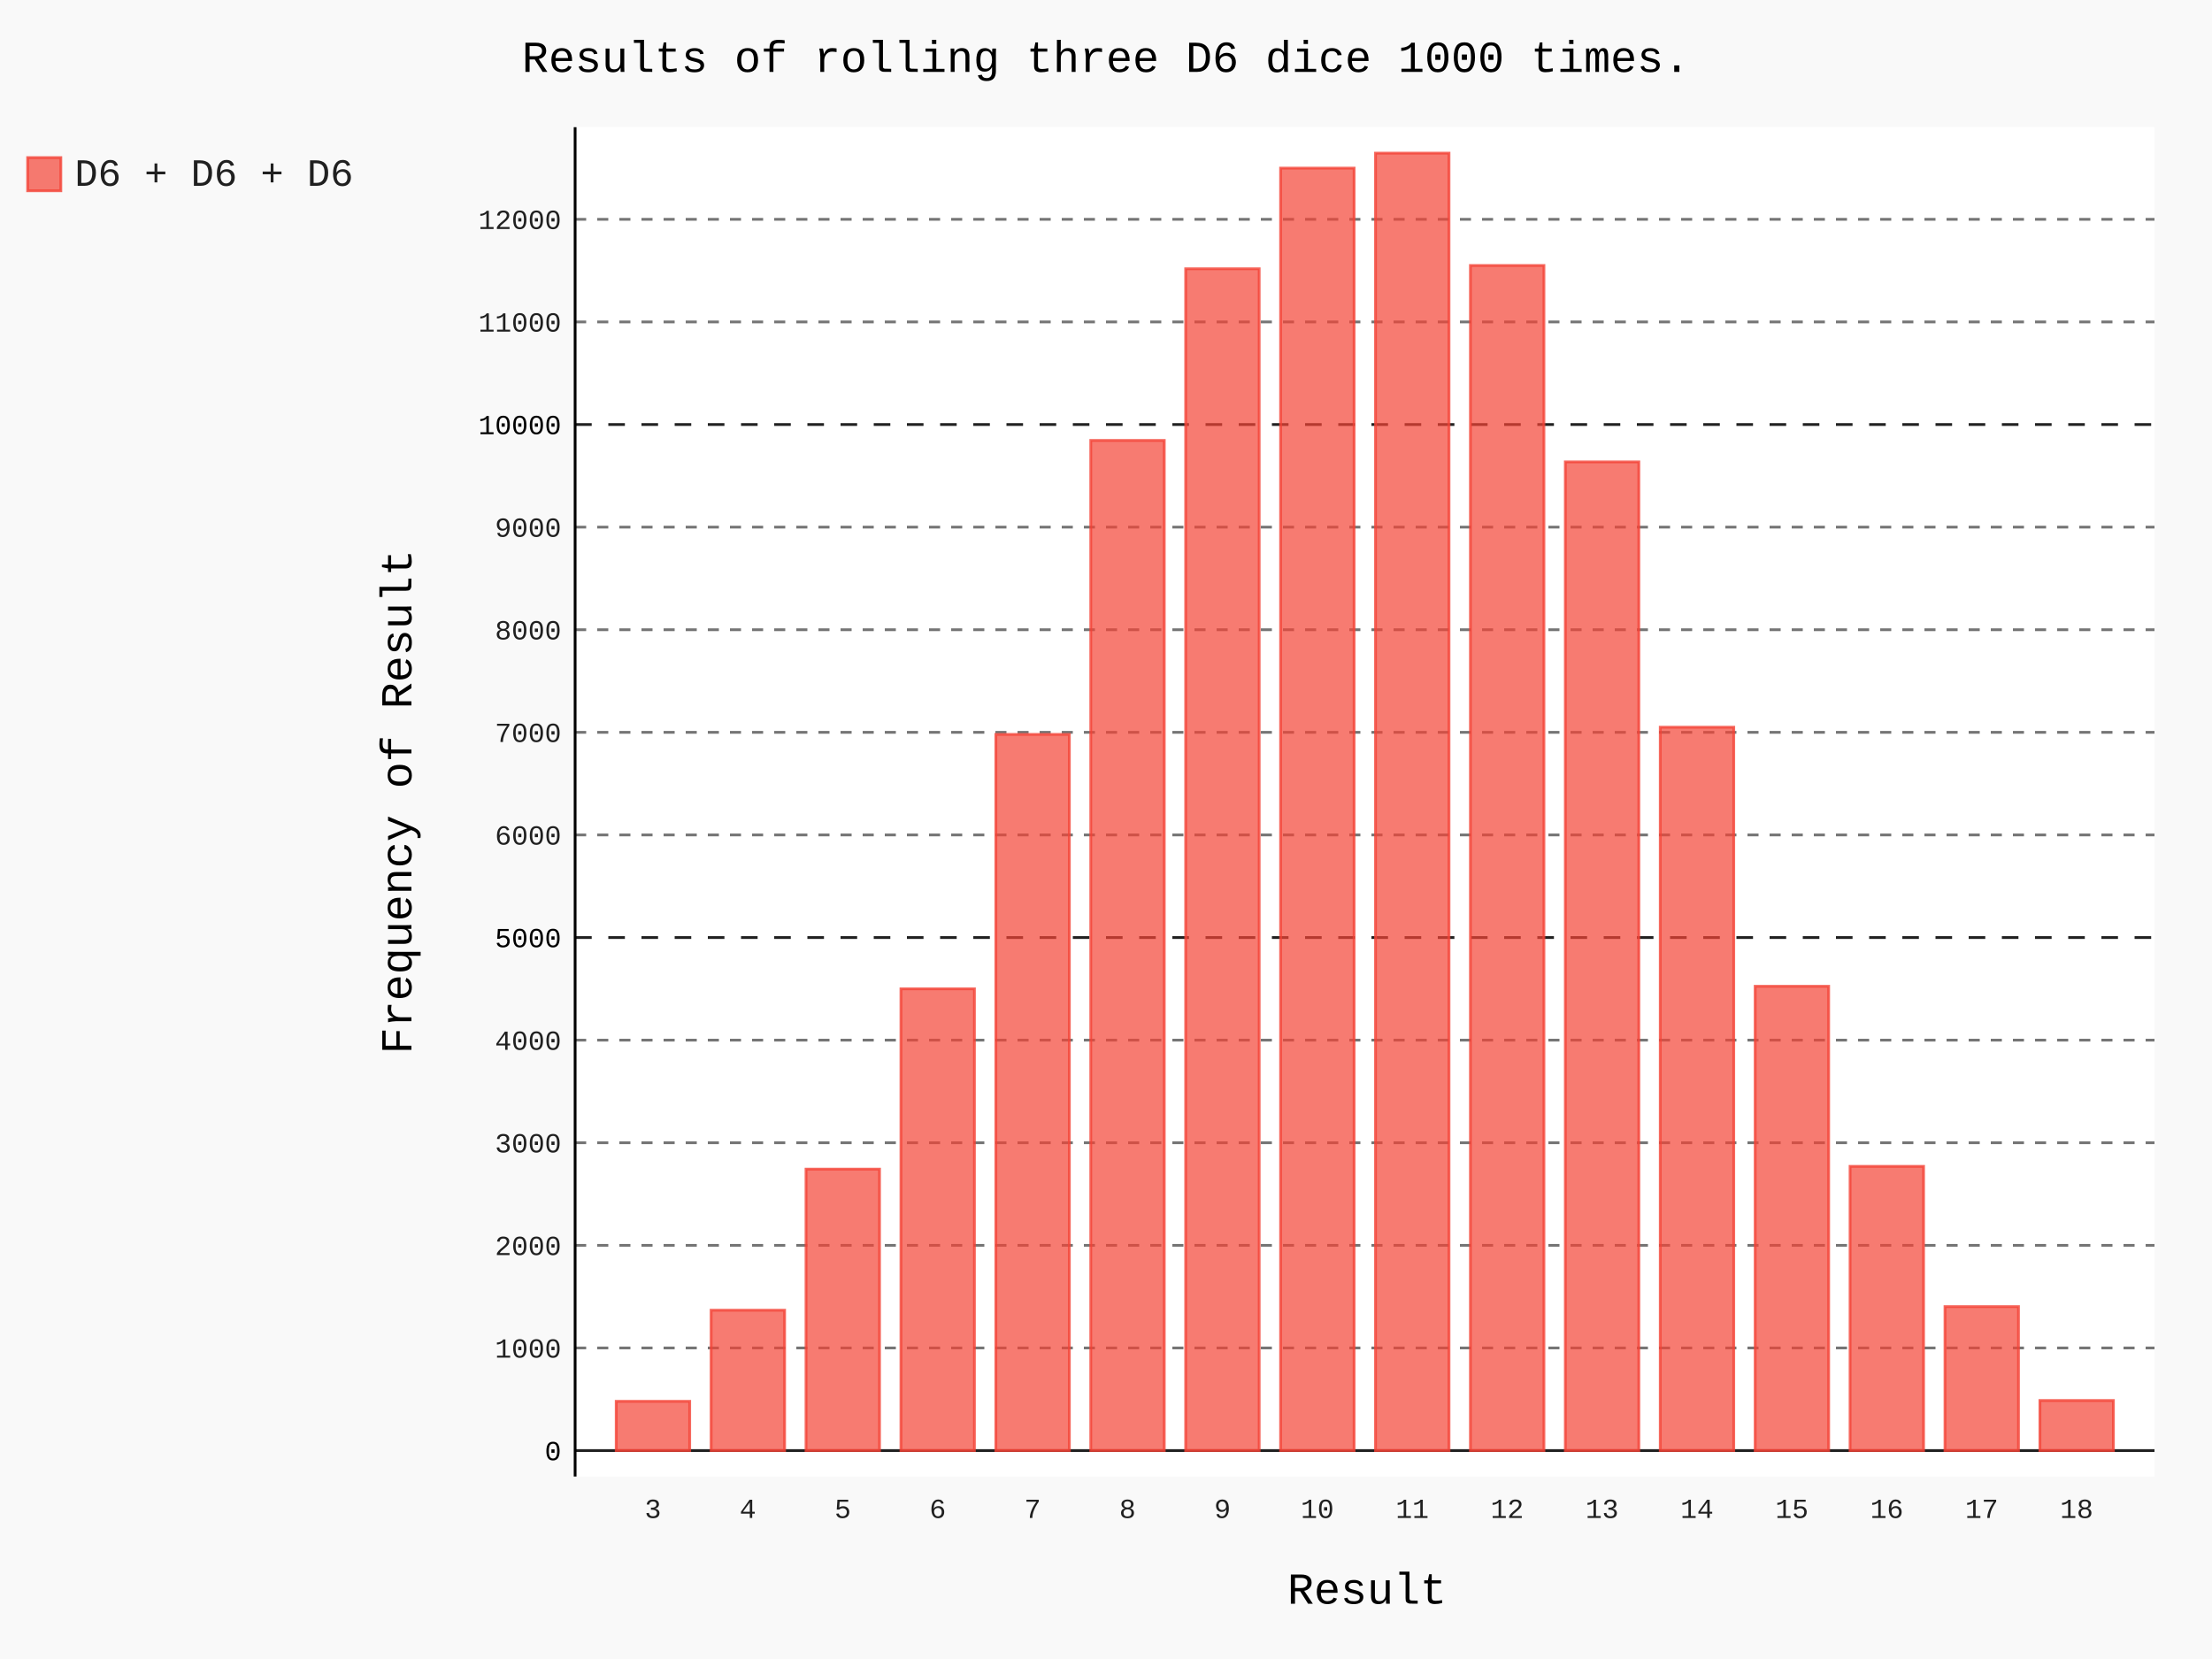
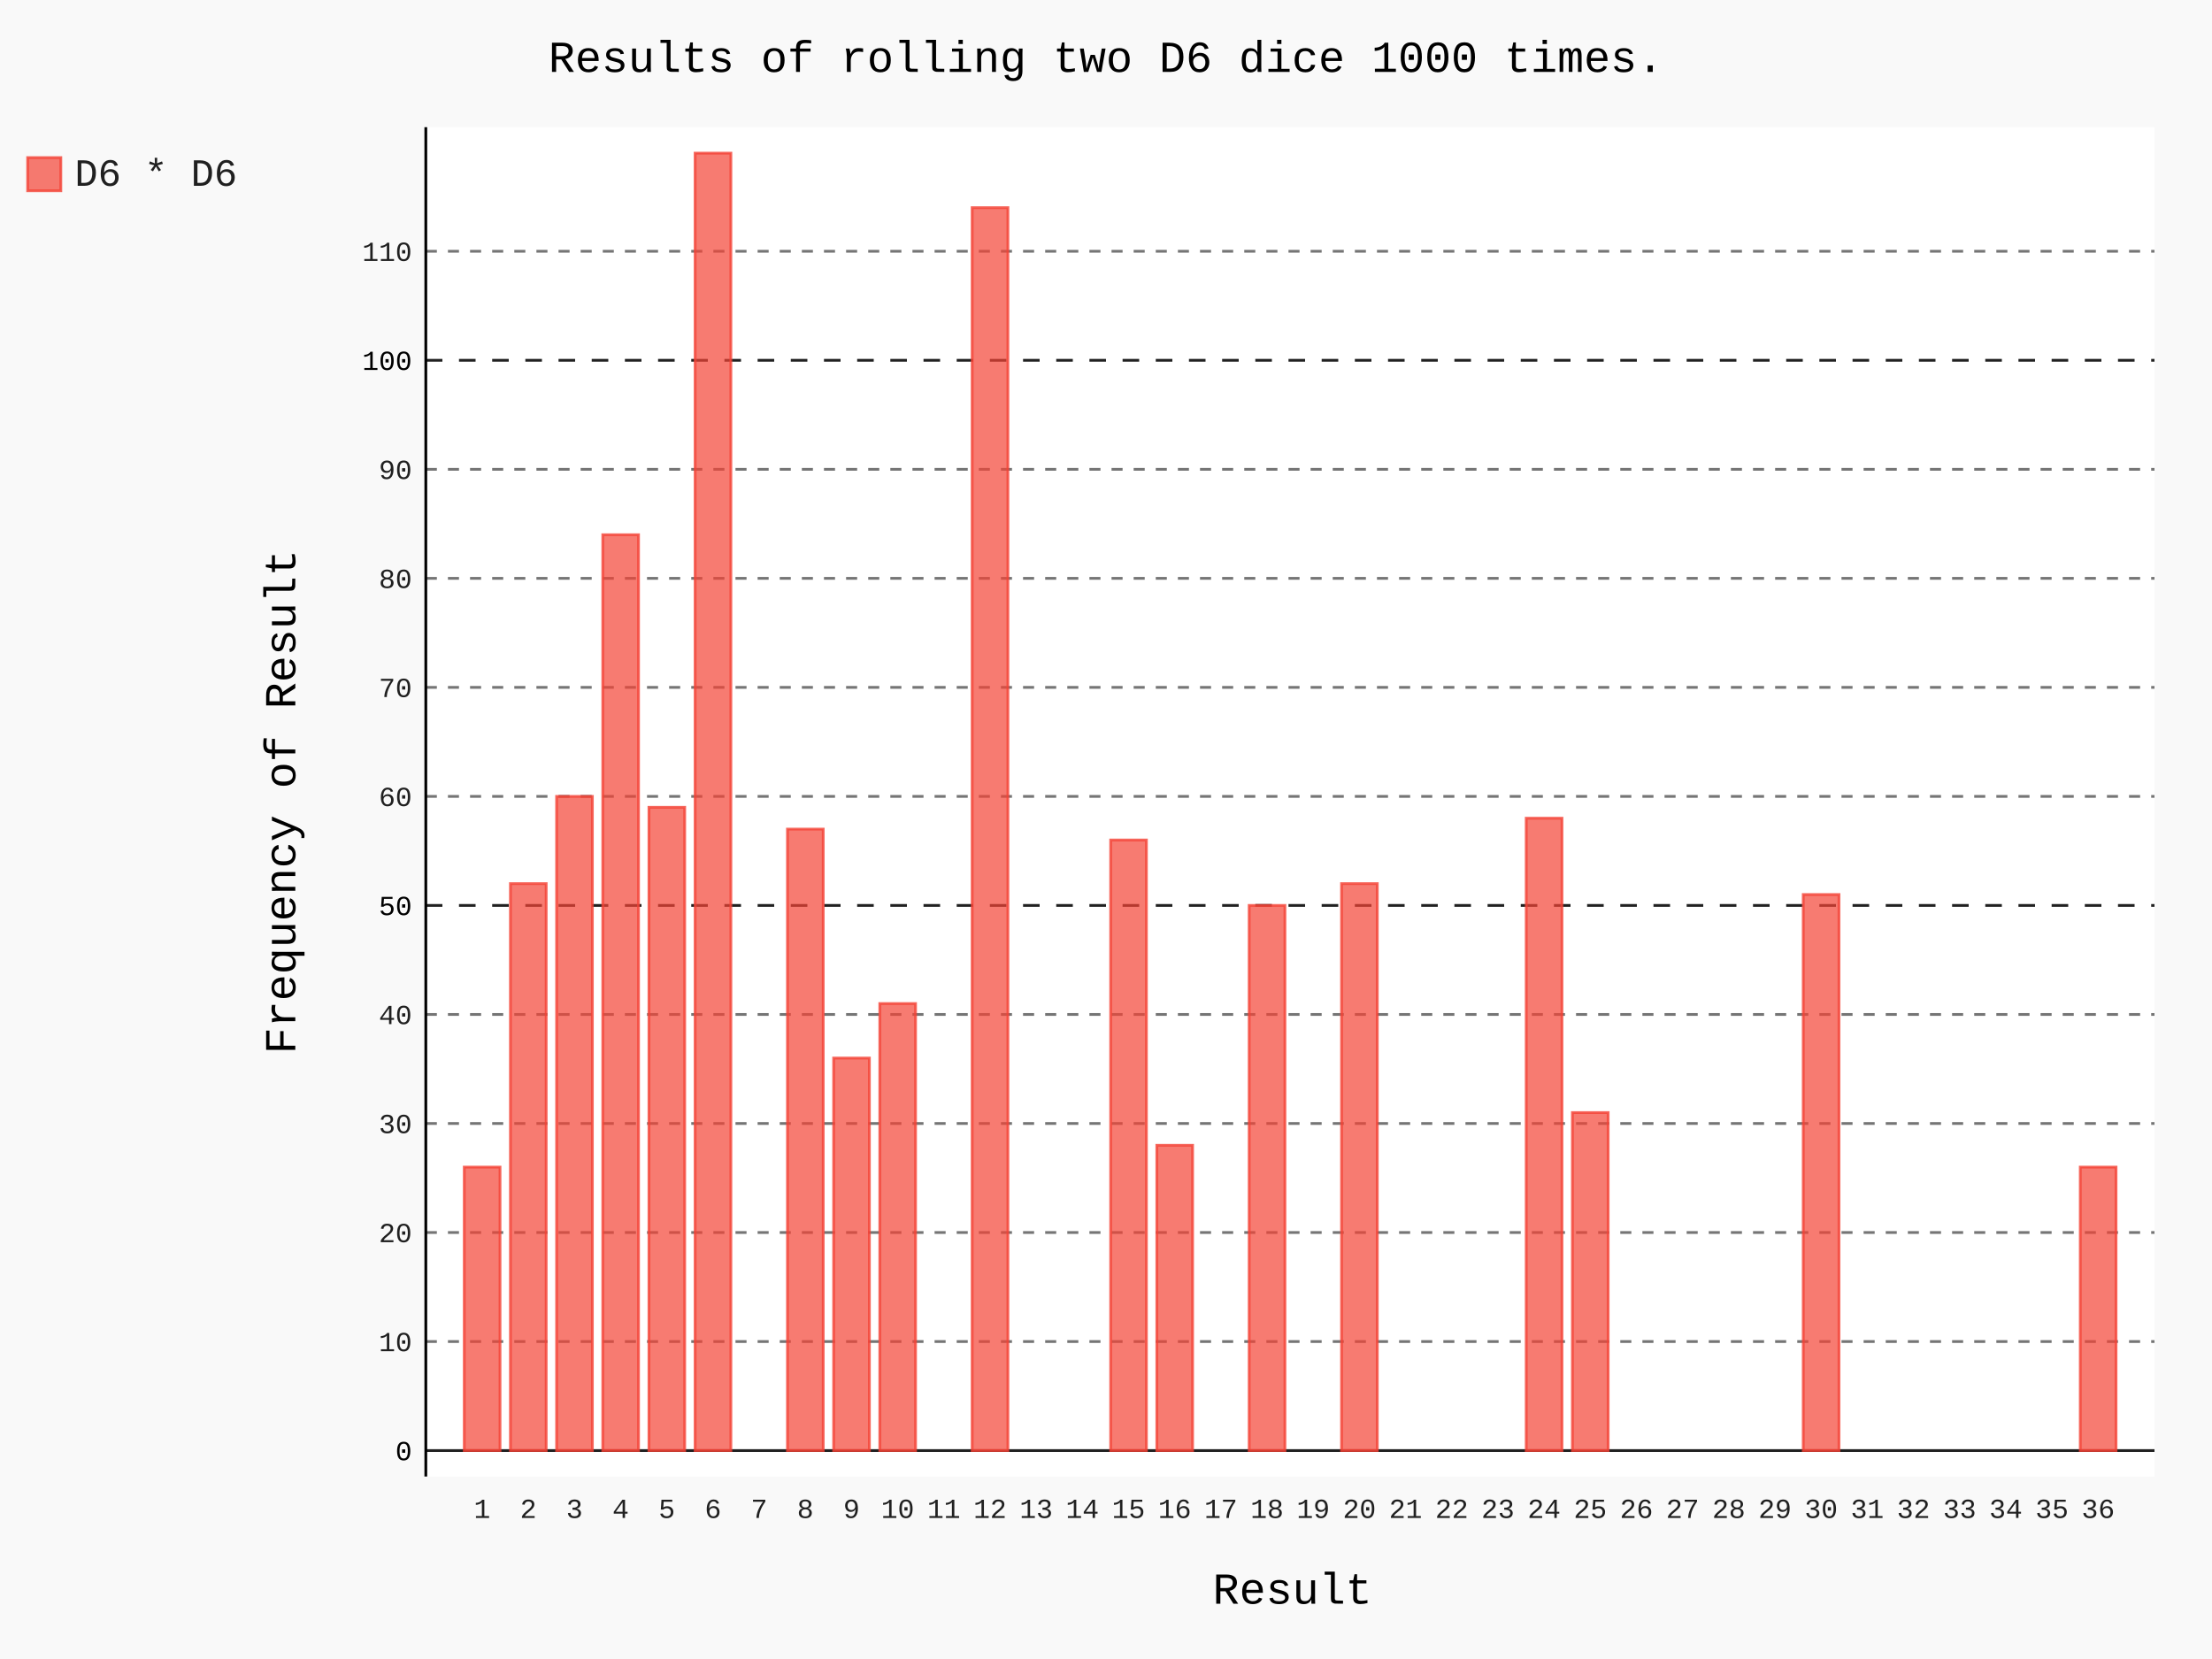
- <svg xmlns="http://www.w3.org/2000/svg" id="chart-5cb79c5b-9b30-4692-a766-f1763ae08d09" class="pygal-chart" viewBox="0 0 800 600">
+ <svg xmlns="http://www.w3.org/2000/svg" id="chart-395b9970-e385-44ac-a11a-52cb4db02b03" class="pygal-chart" viewBox="0 0 800 600">
  <defs>
-     <style type="text/css">#chart-5cb79c5b-9b30-4692-a766-f1763ae08d09{-webkit-user-select:none;-webkit-font-smoothing:antialiased;font-family:Consolas,"Liberation Mono",Menlo,Courier,monospace}#chart-5cb79c5b-9b30-4692-a766-f1763ae08d09 .title{font-family:Consolas,"Liberation Mono",Menlo,Courier,monospace;font-size:16px}#chart-5cb79c5b-9b30-4692-a766-f1763ae08d09 .legends .legend text{font-family:Consolas,"Liberation Mono",Menlo,Courier,monospace;font-size:14px}#chart-5cb79c5b-9b30-4692-a766-f1763ae08d09 .axis text{font-family:Consolas,"Liberation Mono",Menlo,Courier,monospace;font-size:10px}#chart-5cb79c5b-9b30-4692-a766-f1763ae08d09 .axis text.major{font-family:Consolas,"Liberation Mono",Menlo,Courier,monospace;font-size:10px}#chart-5cb79c5b-9b30-4692-a766-f1763ae08d09 .text-overlay text.value{font-family:Consolas,"Liberation Mono",Menlo,Courier,monospace;font-size:16px}#chart-5cb79c5b-9b30-4692-a766-f1763ae08d09 .text-overlay text.label{font-family:Consolas,"Liberation Mono",Menlo,Courier,monospace;font-size:10px}#chart-5cb79c5b-9b30-4692-a766-f1763ae08d09 .tooltip{font-family:Consolas,"Liberation Mono",Menlo,Courier,monospace;font-size:14px}#chart-5cb79c5b-9b30-4692-a766-f1763ae08d09 text.no_data{font-family:Consolas,"Liberation Mono",Menlo,Courier,monospace;font-size:64px}
- #chart-5cb79c5b-9b30-4692-a766-f1763ae08d09{background-color:rgba(249,249,249,1)}#chart-5cb79c5b-9b30-4692-a766-f1763ae08d09 path,#chart-5cb79c5b-9b30-4692-a766-f1763ae08d09 line,#chart-5cb79c5b-9b30-4692-a766-f1763ae08d09 rect,#chart-5cb79c5b-9b30-4692-a766-f1763ae08d09 circle{-webkit-transition:150ms;-moz-transition:150ms;transition:150ms}#chart-5cb79c5b-9b30-4692-a766-f1763ae08d09 .graph &gt; .background{fill:rgba(249,249,249,1)}#chart-5cb79c5b-9b30-4692-a766-f1763ae08d09 .plot &gt; .background{fill:rgba(255,255,255,1)}#chart-5cb79c5b-9b30-4692-a766-f1763ae08d09 .graph{fill:rgba(0,0,0,.87)}#chart-5cb79c5b-9b30-4692-a766-f1763ae08d09 text.no_data{fill:rgba(0,0,0,1)}#chart-5cb79c5b-9b30-4692-a766-f1763ae08d09 .title{fill:rgba(0,0,0,1)}#chart-5cb79c5b-9b30-4692-a766-f1763ae08d09 .legends .legend text{fill:rgba(0,0,0,.87)}#chart-5cb79c5b-9b30-4692-a766-f1763ae08d09 .legends .legend:hover text{fill:rgba(0,0,0,1)}#chart-5cb79c5b-9b30-4692-a766-f1763ae08d09 .axis .line{stroke:rgba(0,0,0,1)}#chart-5cb79c5b-9b30-4692-a766-f1763ae08d09 .axis .guide.line{stroke:rgba(0,0,0,.54)}#chart-5cb79c5b-9b30-4692-a766-f1763ae08d09 .axis .major.line{stroke:rgba(0,0,0,.87)}#chart-5cb79c5b-9b30-4692-a766-f1763ae08d09 .axis text.major{fill:rgba(0,0,0,1)}#chart-5cb79c5b-9b30-4692-a766-f1763ae08d09 .axis.y .guides:hover .guide.line,#chart-5cb79c5b-9b30-4692-a766-f1763ae08d09 .line-graph .axis.x .guides:hover .guide.line,#chart-5cb79c5b-9b30-4692-a766-f1763ae08d09 .stackedline-graph .axis.x .guides:hover .guide.line,#chart-5cb79c5b-9b30-4692-a766-f1763ae08d09 .xy-graph .axis.x .guides:hover .guide.line{stroke:rgba(0,0,0,1)}#chart-5cb79c5b-9b30-4692-a766-f1763ae08d09 .axis .guides:hover text{fill:rgba(0,0,0,1)}#chart-5cb79c5b-9b30-4692-a766-f1763ae08d09 .reactive{fill-opacity:.7;stroke-opacity:.8}#chart-5cb79c5b-9b30-4692-a766-f1763ae08d09 .ci{stroke:rgba(0,0,0,.87)}#chart-5cb79c5b-9b30-4692-a766-f1763ae08d09 .reactive.active,#chart-5cb79c5b-9b30-4692-a766-f1763ae08d09 .active .reactive{fill-opacity:.8;stroke-opacity:.9;stroke-width:4}#chart-5cb79c5b-9b30-4692-a766-f1763ae08d09 .ci .reactive.active{stroke-width:1.5}#chart-5cb79c5b-9b30-4692-a766-f1763ae08d09 .series text{fill:rgba(0,0,0,1)}#chart-5cb79c5b-9b30-4692-a766-f1763ae08d09 .tooltip rect{fill:rgba(255,255,255,1);stroke:rgba(0,0,0,1);-webkit-transition:opacity 150ms;-moz-transition:opacity 150ms;transition:opacity 150ms}#chart-5cb79c5b-9b30-4692-a766-f1763ae08d09 .tooltip .label{fill:rgba(0,0,0,.87)}#chart-5cb79c5b-9b30-4692-a766-f1763ae08d09 .tooltip .label{fill:rgba(0,0,0,.87)}#chart-5cb79c5b-9b30-4692-a766-f1763ae08d09 .tooltip .legend{font-size:.8em;fill:rgba(0,0,0,.54)}#chart-5cb79c5b-9b30-4692-a766-f1763ae08d09 .tooltip .x_label{font-size:.6em;fill:rgba(0,0,0,1)}#chart-5cb79c5b-9b30-4692-a766-f1763ae08d09 .tooltip .xlink{font-size:.5em;text-decoration:underline}#chart-5cb79c5b-9b30-4692-a766-f1763ae08d09 .tooltip .value{font-size:1.5em}#chart-5cb79c5b-9b30-4692-a766-f1763ae08d09 .bound{font-size:.5em}#chart-5cb79c5b-9b30-4692-a766-f1763ae08d09 .max-value{font-size:.75em;fill:rgba(0,0,0,.54)}#chart-5cb79c5b-9b30-4692-a766-f1763ae08d09 .map-element{fill:rgba(255,255,255,1);stroke:rgba(0,0,0,.54) !important}#chart-5cb79c5b-9b30-4692-a766-f1763ae08d09 .map-element .reactive{fill-opacity:inherit;stroke-opacity:inherit}#chart-5cb79c5b-9b30-4692-a766-f1763ae08d09 .color-0,#chart-5cb79c5b-9b30-4692-a766-f1763ae08d09 .color-0 a:visited{stroke:#F44336;fill:#F44336}#chart-5cb79c5b-9b30-4692-a766-f1763ae08d09 .text-overlay .color-0 text{fill:black}
- #chart-5cb79c5b-9b30-4692-a766-f1763ae08d09 text.no_data{text-anchor:middle}#chart-5cb79c5b-9b30-4692-a766-f1763ae08d09 .guide.line{fill:none}#chart-5cb79c5b-9b30-4692-a766-f1763ae08d09 .centered{text-anchor:middle}#chart-5cb79c5b-9b30-4692-a766-f1763ae08d09 .title{text-anchor:middle}#chart-5cb79c5b-9b30-4692-a766-f1763ae08d09 .legends .legend text{fill-opacity:1}#chart-5cb79c5b-9b30-4692-a766-f1763ae08d09 .axis.x text{text-anchor:middle}#chart-5cb79c5b-9b30-4692-a766-f1763ae08d09 .axis.x:not(.web) text[transform]{text-anchor:start}#chart-5cb79c5b-9b30-4692-a766-f1763ae08d09 .axis.x:not(.web) text[transform].backwards{text-anchor:end}#chart-5cb79c5b-9b30-4692-a766-f1763ae08d09 .axis.y text{text-anchor:end}#chart-5cb79c5b-9b30-4692-a766-f1763ae08d09 .axis.y text[transform].backwards{text-anchor:start}#chart-5cb79c5b-9b30-4692-a766-f1763ae08d09 .axis.y2 text{text-anchor:start}#chart-5cb79c5b-9b30-4692-a766-f1763ae08d09 .axis.y2 text[transform].backwards{text-anchor:end}#chart-5cb79c5b-9b30-4692-a766-f1763ae08d09 .axis .guide.line{stroke-dasharray:4,4}#chart-5cb79c5b-9b30-4692-a766-f1763ae08d09 .axis .major.guide.line{stroke-dasharray:6,6}#chart-5cb79c5b-9b30-4692-a766-f1763ae08d09 .horizontal .axis.y .guide.line,#chart-5cb79c5b-9b30-4692-a766-f1763ae08d09 .horizontal .axis.y2 .guide.line,#chart-5cb79c5b-9b30-4692-a766-f1763ae08d09 .vertical .axis.x .guide.line{opacity:0}#chart-5cb79c5b-9b30-4692-a766-f1763ae08d09 .horizontal .axis.always_show .guide.line,#chart-5cb79c5b-9b30-4692-a766-f1763ae08d09 .vertical .axis.always_show .guide.line{opacity:1 !important}#chart-5cb79c5b-9b30-4692-a766-f1763ae08d09 .axis.y .guides:hover .guide.line,#chart-5cb79c5b-9b30-4692-a766-f1763ae08d09 .axis.y2 .guides:hover .guide.line,#chart-5cb79c5b-9b30-4692-a766-f1763ae08d09 .axis.x .guides:hover .guide.line{opacity:1}#chart-5cb79c5b-9b30-4692-a766-f1763ae08d09 .axis .guides:hover text{opacity:1}#chart-5cb79c5b-9b30-4692-a766-f1763ae08d09 .nofill{fill:none}#chart-5cb79c5b-9b30-4692-a766-f1763ae08d09 .subtle-fill{fill-opacity:.2}#chart-5cb79c5b-9b30-4692-a766-f1763ae08d09 .dot{stroke-width:1px;fill-opacity:1}#chart-5cb79c5b-9b30-4692-a766-f1763ae08d09 .dot.active{stroke-width:5px}#chart-5cb79c5b-9b30-4692-a766-f1763ae08d09 .dot.negative{fill:transparent}#chart-5cb79c5b-9b30-4692-a766-f1763ae08d09 text,#chart-5cb79c5b-9b30-4692-a766-f1763ae08d09 tspan{stroke:none !important}#chart-5cb79c5b-9b30-4692-a766-f1763ae08d09 .series text.active{opacity:1}#chart-5cb79c5b-9b30-4692-a766-f1763ae08d09 .tooltip rect{fill-opacity:.95;stroke-width:.5}#chart-5cb79c5b-9b30-4692-a766-f1763ae08d09 .tooltip text{fill-opacity:1}#chart-5cb79c5b-9b30-4692-a766-f1763ae08d09 .showable{visibility:hidden}#chart-5cb79c5b-9b30-4692-a766-f1763ae08d09 .showable.shown{visibility:visible}#chart-5cb79c5b-9b30-4692-a766-f1763ae08d09 .gauge-background{fill:rgba(229,229,229,1);stroke:none}#chart-5cb79c5b-9b30-4692-a766-f1763ae08d09 .bg-lines{stroke:rgba(249,249,249,1);stroke-width:2px}</style>
+     <style type="text/css">#chart-395b9970-e385-44ac-a11a-52cb4db02b03{-webkit-user-select:none;-webkit-font-smoothing:antialiased;font-family:Consolas,"Liberation Mono",Menlo,Courier,monospace}#chart-395b9970-e385-44ac-a11a-52cb4db02b03 .title{font-family:Consolas,"Liberation Mono",Menlo,Courier,monospace;font-size:16px}#chart-395b9970-e385-44ac-a11a-52cb4db02b03 .legends .legend text{font-family:Consolas,"Liberation Mono",Menlo,Courier,monospace;font-size:14px}#chart-395b9970-e385-44ac-a11a-52cb4db02b03 .axis text{font-family:Consolas,"Liberation Mono",Menlo,Courier,monospace;font-size:10px}#chart-395b9970-e385-44ac-a11a-52cb4db02b03 .axis text.major{font-family:Consolas,"Liberation Mono",Menlo,Courier,monospace;font-size:10px}#chart-395b9970-e385-44ac-a11a-52cb4db02b03 .text-overlay text.value{font-family:Consolas,"Liberation Mono",Menlo,Courier,monospace;font-size:16px}#chart-395b9970-e385-44ac-a11a-52cb4db02b03 .text-overlay text.label{font-family:Consolas,"Liberation Mono",Menlo,Courier,monospace;font-size:10px}#chart-395b9970-e385-44ac-a11a-52cb4db02b03 .tooltip{font-family:Consolas,"Liberation Mono",Menlo,Courier,monospace;font-size:14px}#chart-395b9970-e385-44ac-a11a-52cb4db02b03 text.no_data{font-family:Consolas,"Liberation Mono",Menlo,Courier,monospace;font-size:64px}
+ #chart-395b9970-e385-44ac-a11a-52cb4db02b03{background-color:rgba(249,249,249,1)}#chart-395b9970-e385-44ac-a11a-52cb4db02b03 path,#chart-395b9970-e385-44ac-a11a-52cb4db02b03 line,#chart-395b9970-e385-44ac-a11a-52cb4db02b03 rect,#chart-395b9970-e385-44ac-a11a-52cb4db02b03 circle{-webkit-transition:150ms;-moz-transition:150ms;transition:150ms}#chart-395b9970-e385-44ac-a11a-52cb4db02b03 .graph &gt; .background{fill:rgba(249,249,249,1)}#chart-395b9970-e385-44ac-a11a-52cb4db02b03 .plot &gt; .background{fill:rgba(255,255,255,1)}#chart-395b9970-e385-44ac-a11a-52cb4db02b03 .graph{fill:rgba(0,0,0,.87)}#chart-395b9970-e385-44ac-a11a-52cb4db02b03 text.no_data{fill:rgba(0,0,0,1)}#chart-395b9970-e385-44ac-a11a-52cb4db02b03 .title{fill:rgba(0,0,0,1)}#chart-395b9970-e385-44ac-a11a-52cb4db02b03 .legends .legend text{fill:rgba(0,0,0,.87)}#chart-395b9970-e385-44ac-a11a-52cb4db02b03 .legends .legend:hover text{fill:rgba(0,0,0,1)}#chart-395b9970-e385-44ac-a11a-52cb4db02b03 .axis .line{stroke:rgba(0,0,0,1)}#chart-395b9970-e385-44ac-a11a-52cb4db02b03 .axis .guide.line{stroke:rgba(0,0,0,.54)}#chart-395b9970-e385-44ac-a11a-52cb4db02b03 .axis .major.line{stroke:rgba(0,0,0,.87)}#chart-395b9970-e385-44ac-a11a-52cb4db02b03 .axis text.major{fill:rgba(0,0,0,1)}#chart-395b9970-e385-44ac-a11a-52cb4db02b03 .axis.y .guides:hover .guide.line,#chart-395b9970-e385-44ac-a11a-52cb4db02b03 .line-graph .axis.x .guides:hover .guide.line,#chart-395b9970-e385-44ac-a11a-52cb4db02b03 .stackedline-graph .axis.x .guides:hover .guide.line,#chart-395b9970-e385-44ac-a11a-52cb4db02b03 .xy-graph .axis.x .guides:hover .guide.line{stroke:rgba(0,0,0,1)}#chart-395b9970-e385-44ac-a11a-52cb4db02b03 .axis .guides:hover text{fill:rgba(0,0,0,1)}#chart-395b9970-e385-44ac-a11a-52cb4db02b03 .reactive{fill-opacity:.7;stroke-opacity:.8}#chart-395b9970-e385-44ac-a11a-52cb4db02b03 .ci{stroke:rgba(0,0,0,.87)}#chart-395b9970-e385-44ac-a11a-52cb4db02b03 .reactive.active,#chart-395b9970-e385-44ac-a11a-52cb4db02b03 .active .reactive{fill-opacity:.8;stroke-opacity:.9;stroke-width:4}#chart-395b9970-e385-44ac-a11a-52cb4db02b03 .ci .reactive.active{stroke-width:1.5}#chart-395b9970-e385-44ac-a11a-52cb4db02b03 .series text{fill:rgba(0,0,0,1)}#chart-395b9970-e385-44ac-a11a-52cb4db02b03 .tooltip rect{fill:rgba(255,255,255,1);stroke:rgba(0,0,0,1);-webkit-transition:opacity 150ms;-moz-transition:opacity 150ms;transition:opacity 150ms}#chart-395b9970-e385-44ac-a11a-52cb4db02b03 .tooltip .label{fill:rgba(0,0,0,.87)}#chart-395b9970-e385-44ac-a11a-52cb4db02b03 .tooltip .label{fill:rgba(0,0,0,.87)}#chart-395b9970-e385-44ac-a11a-52cb4db02b03 .tooltip .legend{font-size:.8em;fill:rgba(0,0,0,.54)}#chart-395b9970-e385-44ac-a11a-52cb4db02b03 .tooltip .x_label{font-size:.6em;fill:rgba(0,0,0,1)}#chart-395b9970-e385-44ac-a11a-52cb4db02b03 .tooltip .xlink{font-size:.5em;text-decoration:underline}#chart-395b9970-e385-44ac-a11a-52cb4db02b03 .tooltip .value{font-size:1.5em}#chart-395b9970-e385-44ac-a11a-52cb4db02b03 .bound{font-size:.5em}#chart-395b9970-e385-44ac-a11a-52cb4db02b03 .max-value{font-size:.75em;fill:rgba(0,0,0,.54)}#chart-395b9970-e385-44ac-a11a-52cb4db02b03 .map-element{fill:rgba(255,255,255,1);stroke:rgba(0,0,0,.54) !important}#chart-395b9970-e385-44ac-a11a-52cb4db02b03 .map-element .reactive{fill-opacity:inherit;stroke-opacity:inherit}#chart-395b9970-e385-44ac-a11a-52cb4db02b03 .color-0,#chart-395b9970-e385-44ac-a11a-52cb4db02b03 .color-0 a:visited{stroke:#F44336;fill:#F44336}#chart-395b9970-e385-44ac-a11a-52cb4db02b03 .text-overlay .color-0 text{fill:black}
+ #chart-395b9970-e385-44ac-a11a-52cb4db02b03 text.no_data{text-anchor:middle}#chart-395b9970-e385-44ac-a11a-52cb4db02b03 .guide.line{fill:none}#chart-395b9970-e385-44ac-a11a-52cb4db02b03 .centered{text-anchor:middle}#chart-395b9970-e385-44ac-a11a-52cb4db02b03 .title{text-anchor:middle}#chart-395b9970-e385-44ac-a11a-52cb4db02b03 .legends .legend text{fill-opacity:1}#chart-395b9970-e385-44ac-a11a-52cb4db02b03 .axis.x text{text-anchor:middle}#chart-395b9970-e385-44ac-a11a-52cb4db02b03 .axis.x:not(.web) text[transform]{text-anchor:start}#chart-395b9970-e385-44ac-a11a-52cb4db02b03 .axis.x:not(.web) text[transform].backwards{text-anchor:end}#chart-395b9970-e385-44ac-a11a-52cb4db02b03 .axis.y text{text-anchor:end}#chart-395b9970-e385-44ac-a11a-52cb4db02b03 .axis.y text[transform].backwards{text-anchor:start}#chart-395b9970-e385-44ac-a11a-52cb4db02b03 .axis.y2 text{text-anchor:start}#chart-395b9970-e385-44ac-a11a-52cb4db02b03 .axis.y2 text[transform].backwards{text-anchor:end}#chart-395b9970-e385-44ac-a11a-52cb4db02b03 .axis .guide.line{stroke-dasharray:4,4}#chart-395b9970-e385-44ac-a11a-52cb4db02b03 .axis .major.guide.line{stroke-dasharray:6,6}#chart-395b9970-e385-44ac-a11a-52cb4db02b03 .horizontal .axis.y .guide.line,#chart-395b9970-e385-44ac-a11a-52cb4db02b03 .horizontal .axis.y2 .guide.line,#chart-395b9970-e385-44ac-a11a-52cb4db02b03 .vertical .axis.x .guide.line{opacity:0}#chart-395b9970-e385-44ac-a11a-52cb4db02b03 .horizontal .axis.always_show .guide.line,#chart-395b9970-e385-44ac-a11a-52cb4db02b03 .vertical .axis.always_show .guide.line{opacity:1 !important}#chart-395b9970-e385-44ac-a11a-52cb4db02b03 .axis.y .guides:hover .guide.line,#chart-395b9970-e385-44ac-a11a-52cb4db02b03 .axis.y2 .guides:hover .guide.line,#chart-395b9970-e385-44ac-a11a-52cb4db02b03 .axis.x .guides:hover .guide.line{opacity:1}#chart-395b9970-e385-44ac-a11a-52cb4db02b03 .axis .guides:hover text{opacity:1}#chart-395b9970-e385-44ac-a11a-52cb4db02b03 .nofill{fill:none}#chart-395b9970-e385-44ac-a11a-52cb4db02b03 .subtle-fill{fill-opacity:.2}#chart-395b9970-e385-44ac-a11a-52cb4db02b03 .dot{stroke-width:1px;fill-opacity:1}#chart-395b9970-e385-44ac-a11a-52cb4db02b03 .dot.active{stroke-width:5px}#chart-395b9970-e385-44ac-a11a-52cb4db02b03 .dot.negative{fill:transparent}#chart-395b9970-e385-44ac-a11a-52cb4db02b03 text,#chart-395b9970-e385-44ac-a11a-52cb4db02b03 tspan{stroke:none !important}#chart-395b9970-e385-44ac-a11a-52cb4db02b03 .series text.active{opacity:1}#chart-395b9970-e385-44ac-a11a-52cb4db02b03 .tooltip rect{fill-opacity:.95;stroke-width:.5}#chart-395b9970-e385-44ac-a11a-52cb4db02b03 .tooltip text{fill-opacity:1}#chart-395b9970-e385-44ac-a11a-52cb4db02b03 .showable{visibility:hidden}#chart-395b9970-e385-44ac-a11a-52cb4db02b03 .showable.shown{visibility:visible}#chart-395b9970-e385-44ac-a11a-52cb4db02b03 .gauge-background{fill:rgba(229,229,229,1);stroke:none}#chart-395b9970-e385-44ac-a11a-52cb4db02b03 .bg-lines{stroke:rgba(249,249,249,1);stroke-width:2px}</style>
  </defs>
  <g class="graph bar-graph vertical">
    <rect x="0" y="0" width="800" height="600" class="background" />
-     <g transform="translate(208, 46)" class="plot">
-       <rect x="0" y="0" width="571.2" height="488" class="background" />
+     <g transform="translate(154, 46)" class="plot">
+       <rect x="0" y="0" width="625.2" height="488" class="background" />
      <g class="axis y always_show">
        <g class="guides">
-           <path d="M0 478.615 h571.2" class="axis major line" />
+           <path d="M0 478.615 h625.2" class="axis major line" />
          <text x="-5" y="482.115" class="major">0</text>
        </g>
        <g class="guides">
-           <path d="M0 441.507 h571.2" class="guide line" />
-           <text x="-5" y="445.007" class="">1000</text>
-         </g>
-         <g class="guides">
-           <path d="M0 404.399 h571.2" class="guide line" />
-           <text x="-5" y="407.899" class="">2000</text>
-         </g>
-         <g class="guides">
-           <path d="M0 367.291 h571.2" class="guide line" />
-           <text x="-5" y="370.791" class="">3000</text>
-         </g>
-         <g class="guides">
-           <path d="M0 330.183 h571.2" class="guide line" />
-           <text x="-5" y="333.683" class="">4000</text>
-         </g>
-         <g class="guides">
-           <path d="M0 293.075 h571.2" class="major guide line" />
-           <text x="-5" y="296.575" class="major">5000</text>
-         </g>
-         <g class="guides">
-           <path d="M0 255.967 h571.2" class="guide line" />
-           <text x="-5" y="259.467" class="">6000</text>
-         </g>
-         <g class="guides">
-           <path d="M0 218.859 h571.2" class="guide line" />
-           <text x="-5" y="222.359" class="">7000</text>
-         </g>
-         <g class="guides">
-           <path d="M0 181.751 h571.2" class="guide line" />
-           <text x="-5" y="185.251" class="">8000</text>
-         </g>
-         <g class="guides">
-           <path d="M0 144.643 h571.2" class="guide line" />
-           <text x="-5" y="148.143" class="">9000</text>
-         </g>
-         <g class="guides">
-           <path d="M0 107.535 h571.2" class="major guide line" />
-           <text x="-5" y="111.035" class="major">10000</text>
-         </g>
-         <g class="guides">
-           <path d="M0 70.427 h571.2" class="guide line" />
-           <text x="-5" y="73.927" class="">11000</text>
-         </g>
-         <g class="guides">
-           <path d="M0 33.319 h571.2" class="guide line" />
-           <text x="-5" y="36.819" class="">12000</text>
+           <path d="M0 439.184 h625.2" class="guide line" />
+           <text x="-5" y="442.684" class="">10</text>
+         </g>
+         <g class="guides">
+           <path d="M0 399.753 h625.2" class="guide line" />
+           <text x="-5" y="403.253" class="">20</text>
+         </g>
+         <g class="guides">
+           <path d="M0 360.322 h625.2" class="guide line" />
+           <text x="-5" y="363.822" class="">30</text>
+         </g>
+         <g class="guides">
+           <path d="M0 320.891 h625.2" class="guide line" />
+           <text x="-5" y="324.391" class="">40</text>
+         </g>
+         <g class="guides">
+           <path d="M0 281.46 h625.2" class="major guide line" />
+           <text x="-5" y="284.96" class="major">50</text>
+         </g>
+         <g class="guides">
+           <path d="M0 242.028 h625.2" class="guide line" />
+           <text x="-5" y="245.528" class="">60</text>
+         </g>
+         <g class="guides">
+           <path d="M0 202.597 h625.2" class="guide line" />
+           <text x="-5" y="206.097" class="">70</text>
+         </g>
+         <g class="guides">
+           <path d="M0 163.166 h625.2" class="guide line" />
+           <text x="-5" y="166.666" class="">80</text>
+         </g>
+         <g class="guides">
+           <path d="M0 123.735 h625.2" class="guide line" />
+           <text x="-5" y="127.235" class="">90</text>
+         </g>
+         <g class="guides">
+           <path d="M0 84.304 h625.2" class="major guide line" />
+           <text x="-5" y="87.804" class="major">100</text>
+         </g>
+         <g class="guides">
+           <path d="M0 44.873 h625.2" class="guide line" />
+           <text x="-5" y="48.373" class="">110</text>
        </g>
      </g>
      <g class="axis x">
        <path d="M0 0 v488" class="line" />
        <g class="guides">
-           <path d="M28.148 0 v488" class="guide line" />
-           <text x="28.148" y="503.0" class="">3</text>
-         </g>
-         <g class="guides">
-           <path d="M62.475 0 v488" class="guide line" />
-           <text x="62.475" y="503.0" class="">4</text>
-         </g>
-         <g class="guides">
-           <path d="M96.802 0 v488" class="guide line" />
-           <text x="96.802" y="503.0" class="">5</text>
-         </g>
-         <g class="guides">
-           <path d="M131.129 0 v488" class="guide line" />
-           <text x="131.129" y="503.0" class="">6</text>
-         </g>
-         <g class="guides">
-           <path d="M165.456 0 v488" class="guide line" />
-           <text x="165.456" y="503.0" class="">7</text>
-         </g>
-         <g class="guides">
-           <path d="M199.783 0 v488" class="guide line" />
-           <text x="199.783" y="503.0" class="">8</text>
-         </g>
-         <g class="guides">
-           <path d="M234.11 0 v488" class="guide line" />
-           <text x="234.11" y="503.0" class="">9</text>
-         </g>
-         <g class="guides">
-           <path d="M268.437 0 v488" class="guide line" />
-           <text x="268.437" y="503.0" class="">10</text>
-         </g>
-         <g class="guides">
-           <path d="M302.763 0 v488" class="guide line" />
-           <text x="302.763" y="503.0" class="">11</text>
-         </g>
-         <g class="guides">
-           <path d="M337.09 0 v488" class="guide line" />
-           <text x="337.09" y="503.0" class="">12</text>
-         </g>
-         <g class="guides">
-           <path d="M371.417 0 v488" class="guide line" />
-           <text x="371.417" y="503.0" class="">13</text>
-         </g>
-         <g class="guides">
-           <path d="M405.744 0 v488" class="guide line" />
-           <text x="405.744" y="503.0" class="">14</text>
-         </g>
-         <g class="guides">
-           <path d="M440.071 0 v488" class="guide line" />
-           <text x="440.071" y="503.0" class="">15</text>
-         </g>
-         <g class="guides">
-           <path d="M474.398 0 v488" class="guide line" />
-           <text x="474.398" y="503.0" class="">16</text>
-         </g>
-         <g class="guides">
-           <path d="M508.725 0 v488" class="guide line" />
-           <text x="508.725" y="503.0" class="">17</text>
-         </g>
-         <g class="guides">
-           <path d="M543.052 0 v488" class="guide line" />
-           <text x="543.052" y="503.0" class="">18</text>
+           <path d="M20.372 0 v488" class="guide line" />
+           <text x="20.372" y="503.0" class="">1</text>
+         </g>
+         <g class="guides">
+           <path d="M37.071 0 v488" class="guide line" />
+           <text x="37.071" y="503.0" class="">2</text>
+         </g>
+         <g class="guides">
+           <path d="M53.77 0 v488" class="guide line" />
+           <text x="53.77" y="503.0" class="">3</text>
+         </g>
+         <g class="guides">
+           <path d="M70.469 0 v488" class="guide line" />
+           <text x="70.469" y="503.0" class="">4</text>
+         </g>
+         <g class="guides">
+           <path d="M87.167 0 v488" class="guide line" />
+           <text x="87.167" y="503.0" class="">5</text>
+         </g>
+         <g class="guides">
+           <path d="M103.866 0 v488" class="guide line" />
+           <text x="103.866" y="503.0" class="">6</text>
+         </g>
+         <g class="guides">
+           <path d="M120.565 0 v488" class="guide line" />
+           <text x="120.565" y="503.0" class="">7</text>
+         </g>
+         <g class="guides">
+           <path d="M137.263 0 v488" class="guide line" />
+           <text x="137.263" y="503.0" class="">8</text>
+         </g>
+         <g class="guides">
+           <path d="M153.962 0 v488" class="guide line" />
+           <text x="153.962" y="503.0" class="">9</text>
+         </g>
+         <g class="guides">
+           <path d="M170.661 0 v488" class="guide line" />
+           <text x="170.661" y="503.0" class="">10</text>
+         </g>
+         <g class="guides">
+           <path d="M187.36 0 v488" class="guide line" />
+           <text x="187.36" y="503.0" class="">11</text>
+         </g>
+         <g class="guides">
+           <path d="M204.058 0 v488" class="guide line" />
+           <text x="204.058" y="503.0" class="">12</text>
+         </g>
+         <g class="guides">
+           <path d="M220.757 0 v488" class="guide line" />
+           <text x="220.757" y="503.0" class="">13</text>
+         </g>
+         <g class="guides">
+           <path d="M237.456 0 v488" class="guide line" />
+           <text x="237.456" y="503.0" class="">14</text>
+         </g>
+         <g class="guides">
+           <path d="M254.154 0 v488" class="guide line" />
+           <text x="254.154" y="503.0" class="">15</text>
+         </g>
+         <g class="guides">
+           <path d="M270.853 0 v488" class="guide line" />
+           <text x="270.853" y="503.0" class="">16</text>
+         </g>
+         <g class="guides">
+           <path d="M287.552 0 v488" class="guide line" />
+           <text x="287.552" y="503.0" class="">17</text>
+         </g>
+         <g class="guides">
+           <path d="M304.251 0 v488" class="guide line" />
+           <text x="304.251" y="503.0" class="">18</text>
+         </g>
+         <g class="guides">
+           <path d="M320.949 0 v488" class="guide line" />
+           <text x="320.949" y="503.0" class="">19</text>
+         </g>
+         <g class="guides">
+           <path d="M337.648 0 v488" class="guide line" />
+           <text x="337.648" y="503.0" class="">20</text>
+         </g>
+         <g class="guides">
+           <path d="M354.347 0 v488" class="guide line" />
+           <text x="354.347" y="503.0" class="">21</text>
+         </g>
+         <g class="guides">
+           <path d="M371.046 0 v488" class="guide line" />
+           <text x="371.046" y="503.0" class="">22</text>
+         </g>
+         <g class="guides">
+           <path d="M387.744 0 v488" class="guide line" />
+           <text x="387.744" y="503.0" class="">23</text>
+         </g>
+         <g class="guides">
+           <path d="M404.443 0 v488" class="guide line" />
+           <text x="404.443" y="503.0" class="">24</text>
+         </g>
+         <g class="guides">
+           <path d="M421.142 0 v488" class="guide line" />
+           <text x="421.142" y="503.0" class="">25</text>
+         </g>
+         <g class="guides">
+           <path d="M437.84 0 v488" class="guide line" />
+           <text x="437.84" y="503.0" class="">26</text>
+         </g>
+         <g class="guides">
+           <path d="M454.539 0 v488" class="guide line" />
+           <text x="454.539" y="503.0" class="">27</text>
+         </g>
+         <g class="guides">
+           <path d="M471.238 0 v488" class="guide line" />
+           <text x="471.238" y="503.0" class="">28</text>
+         </g>
+         <g class="guides">
+           <path d="M487.937 0 v488" class="guide line" />
+           <text x="487.937" y="503.0" class="">29</text>
+         </g>
+         <g class="guides">
+           <path d="M504.635 0 v488" class="guide line" />
+           <text x="504.635" y="503.0" class="">30</text>
+         </g>
+         <g class="guides">
+           <path d="M521.334 0 v488" class="guide line" />
+           <text x="521.334" y="503.0" class="">31</text>
+         </g>
+         <g class="guides">
+           <path d="M538.033 0 v488" class="guide line" />
+           <text x="538.033" y="503.0" class="">32</text>
+         </g>
+         <g class="guides">
+           <path d="M554.731 0 v488" class="guide line" />
+           <text x="554.731" y="503.0" class="">33</text>
+         </g>
+         <g class="guides">
+           <path d="M571.43 0 v488" class="guide line" />
+           <text x="571.43" y="503.0" class="">34</text>
+         </g>
+         <g class="guides">
+           <path d="M588.129 0 v488" class="guide line" />
+           <text x="588.129" y="503.0" class="">35</text>
+         </g>
+         <g class="guides">
+           <path d="M604.828 0 v488" class="guide line" />
+           <text x="604.828" y="503.0" class="">36</text>
        </g>
      </g>
      <g class="series serie-0 color-0">
        <g class="bars">
          <g class="bar">
-             <rect x="14.857" y="460.804" rx="0" ry="0" width="26.583" height="17.812" class="rect reactive tooltip-trigger" />
-           </g>
-           <g class="bar">
-             <rect x="49.184" y="427.852" rx="0" ry="0" width="26.583" height="50.764" class="rect reactive tooltip-trigger" />
-           </g>
-           <g class="bar">
-             <rect x="83.511" y="376.828" rx="0" ry="0" width="26.583" height="101.787" class="rect reactive tooltip-trigger" />
-           </g>
-           <g class="bar">
-             <rect x="117.837" y="311.629" rx="0" ry="0" width="26.583" height="166.986" class="rect reactive tooltip-trigger" />
-           </g>
-           <g class="bar">
-             <rect x="152.164" y="219.601" rx="0" ry="0" width="26.583" height="259.014" class="rect reactive tooltip-trigger" />
-           </g>
-           <g class="bar">
-             <rect x="186.491" y="113.287" rx="0" ry="0" width="26.583" height="365.328" class="rect reactive tooltip-trigger" />
-           </g>
-           <g class="bar">
-             <rect x="220.818" y="51.205" rx="0" ry="0" width="26.583" height="427.41" class="rect reactive tooltip-trigger" />
-           </g>
-           <g class="bar">
-             <rect x="255.145" y="14.802" rx="0" ry="0" width="26.583" height="463.813" class="rect reactive tooltip-trigger" />
-           </g>
-           <g class="bar">
-             <rect x="289.472" y="9.385" rx="0" ry="0" width="26.583" height="469.231" class="rect reactive tooltip-trigger" />
-           </g>
-           <g class="bar">
-             <rect x="323.799" y="50.018" rx="0" ry="0" width="26.583" height="428.597" class="rect reactive tooltip-trigger" />
-           </g>
-           <g class="bar">
-             <rect x="358.126" y="121.043" rx="0" ry="0" width="26.583" height="357.573" class="rect reactive tooltip-trigger" />
-           </g>
-           <g class="bar">
-             <rect x="392.453" y="217.004" rx="0" ry="0" width="26.583" height="261.611" class="rect reactive tooltip-trigger" />
-           </g>
-           <g class="bar">
-             <rect x="426.78" y="310.702" rx="0" ry="0" width="26.583" height="167.914" class="rect reactive tooltip-trigger" />
-           </g>
-           <g class="bar">
-             <rect x="461.107" y="375.826" rx="0" ry="0" width="26.583" height="102.789" class="rect reactive tooltip-trigger" />
-           </g>
-           <g class="bar">
-             <rect x="495.434" y="426.553" rx="0" ry="0" width="26.583" height="52.063" class="rect reactive tooltip-trigger" />
-           </g>
-           <g class="bar">
-             <rect x="529.761" y="460.507" rx="0" ry="0" width="26.583" height="18.109" class="rect reactive tooltip-trigger" />
+             <rect x="13.907" y="376.094" rx="0" ry="0" width="12.931" height="102.521" class="rect reactive tooltip-trigger" />
+           </g>
+           <g class="bar">
+             <rect x="30.605" y="273.573" rx="0" ry="0" width="12.931" height="205.042" class="rect reactive tooltip-trigger" />
+           </g>
+           <g class="bar">
+             <rect x="47.304" y="242.028" rx="0" ry="0" width="12.931" height="236.587" class="rect reactive tooltip-trigger" />
+           </g>
+           <g class="bar">
+             <rect x="64.003" y="147.394" rx="0" ry="0" width="12.931" height="331.222" class="rect reactive tooltip-trigger" />
+           </g>
+           <g class="bar">
+             <rect x="80.702" y="245.972" rx="0" ry="0" width="12.931" height="232.644" class="rect reactive tooltip-trigger" />
+           </g>
+           <g class="bar">
+             <rect x="97.4" y="9.385" rx="0" ry="0" width="12.931" height="469.231" class="rect reactive tooltip-trigger" />
+           </g>
+           <g class="bar">
+             <rect x="114.099" y="478.615" rx="0" ry="0" width="12.931" height="0.0" class="rect reactive tooltip-trigger" />
+           </g>
+           <g class="bar">
+             <rect x="130.798" y="253.858" rx="0" ry="0" width="12.931" height="224.758" class="rect reactive tooltip-trigger" />
+           </g>
+           <g class="bar">
+             <rect x="147.496" y="336.663" rx="0" ry="0" width="12.931" height="141.952" class="rect reactive tooltip-trigger" />
+           </g>
+           <g class="bar">
+             <rect x="164.195" y="316.948" rx="0" ry="0" width="12.931" height="161.668" class="rect reactive tooltip-trigger" />
+           </g>
+           <g class="bar">
+             <rect x="180.894" y="478.615" rx="0" ry="0" width="12.931" height="0.0" class="rect reactive tooltip-trigger" />
+           </g>
+           <g class="bar">
+             <rect x="197.593" y="29.1" rx="0" ry="0" width="12.931" height="449.515" class="rect reactive tooltip-trigger" />
+           </g>
+           <g class="bar">
+             <rect x="214.291" y="478.615" rx="0" ry="0" width="12.931" height="0.0" class="rect reactive tooltip-trigger" />
+           </g>
+           <g class="bar">
+             <rect x="230.99" y="478.615" rx="0" ry="0" width="12.931" height="0.0" class="rect reactive tooltip-trigger" />
+           </g>
+           <g class="bar">
+             <rect x="247.689" y="257.801" rx="0" ry="0" width="12.931" height="220.814" class="rect reactive tooltip-trigger" />
+           </g>
+           <g class="bar">
+             <rect x="264.387" y="368.208" rx="0" ry="0" width="12.931" height="110.407" class="rect reactive tooltip-trigger" />
+           </g>
+           <g class="bar">
+             <rect x="281.086" y="478.615" rx="0" ry="0" width="12.931" height="0.0" class="rect reactive tooltip-trigger" />
+           </g>
+           <g class="bar">
+             <rect x="297.785" y="281.46" rx="0" ry="0" width="12.931" height="197.156" class="rect reactive tooltip-trigger" />
+           </g>
+           <g class="bar">
+             <rect x="314.484" y="478.615" rx="0" ry="0" width="12.931" height="0.0" class="rect reactive tooltip-trigger" />
+           </g>
+           <g class="bar">
+             <rect x="331.182" y="273.573" rx="0" ry="0" width="12.931" height="205.042" class="rect reactive tooltip-trigger" />
+           </g>
+           <g class="bar">
+             <rect x="347.881" y="478.615" rx="0" ry="0" width="12.931" height="0.0" class="rect reactive tooltip-trigger" />
+           </g>
+           <g class="bar">
+             <rect x="364.58" y="478.615" rx="0" ry="0" width="12.931" height="0.0" class="rect reactive tooltip-trigger" />
+           </g>
+           <g class="bar">
+             <rect x="381.278" y="478.615" rx="0" ry="0" width="12.931" height="0.0" class="rect reactive tooltip-trigger" />
+           </g>
+           <g class="bar">
+             <rect x="397.977" y="249.915" rx="0" ry="0" width="12.931" height="228.701" class="rect reactive tooltip-trigger" />
+           </g>
+           <g class="bar">
+             <rect x="414.676" y="356.379" rx="0" ry="0" width="12.931" height="122.237" class="rect reactive tooltip-trigger" />
+           </g>
+           <g class="bar">
+             <rect x="431.375" y="478.615" rx="0" ry="0" width="12.931" height="0.0" class="rect reactive tooltip-trigger" />
+           </g>
+           <g class="bar">
+             <rect x="448.073" y="478.615" rx="0" ry="0" width="12.931" height="0.0" class="rect reactive tooltip-trigger" />
+           </g>
+           <g class="bar">
+             <rect x="464.772" y="478.615" rx="0" ry="0" width="12.931" height="0.0" class="rect reactive tooltip-trigger" />
+           </g>
+           <g class="bar">
+             <rect x="481.471" y="478.615" rx="0" ry="0" width="12.931" height="0.0" class="rect reactive tooltip-trigger" />
+           </g>
+           <g class="bar">
+             <rect x="498.17" y="277.516" rx="0" ry="0" width="12.931" height="201.099" class="rect reactive tooltip-trigger" />
+           </g>
+           <g class="bar">
+             <rect x="514.868" y="478.615" rx="0" ry="0" width="12.931" height="0.0" class="rect reactive tooltip-trigger" />
+           </g>
+           <g class="bar">
+             <rect x="531.567" y="478.615" rx="0" ry="0" width="12.931" height="0.0" class="rect reactive tooltip-trigger" />
+           </g>
+           <g class="bar">
+             <rect x="548.266" y="478.615" rx="0" ry="0" width="12.931" height="0.0" class="rect reactive tooltip-trigger" />
+           </g>
+           <g class="bar">
+             <rect x="564.964" y="478.615" rx="0" ry="0" width="12.931" height="0.0" class="rect reactive tooltip-trigger" />
+           </g>
+           <g class="bar">
+             <rect x="581.663" y="478.615" rx="0" ry="0" width="12.931" height="0.0" class="rect reactive tooltip-trigger" />
+           </g>
+           <g class="bar">
+             <rect x="598.362" y="376.094" rx="0" ry="0" width="12.931" height="102.521" class="rect reactive tooltip-trigger" />
          </g>
        </g>
      </g>
    </g>
    <g class="titles">
-       <text x="400.0" y="26" class="title plot_title">Results of rolling three D6 dice 1000 times.</text>
-       <text x="494.4" y="580" class="title">Result</text>
-       <text x="122.8" y="316.0" class="title" transform="rotate(-90 122.8 290)">Frequency of Result</text>
-     </g>
-     <g transform="translate(208, 46)" class="plot overlay">
+       <text x="400.0" y="26" class="title plot_title">Results of rolling two D6 dice 1000 times.</text>
+       <text x="467.4" y="580" class="title">Result</text>
+       <text x="80.8" y="316.0" class="title" transform="rotate(-90 80.8 290)">Frequency of Result</text>
+     </g>
+     <g transform="translate(154, 46)" class="plot overlay">
      <g class="series serie-0 color-0" />
    </g>
-     <g transform="translate(208, 46)" class="plot text-overlay">
+     <g transform="translate(154, 46)" class="plot text-overlay">
      <g class="series serie-0 color-0" />
    </g>
-     <g transform="translate(208, 46)" class="plot tooltip-overlay">
+     <g transform="translate(154, 46)" class="plot tooltip-overlay">
      <g transform="translate(0 0)" style="opacity: 0" class="tooltip">
        <rect rx="0" ry="0" width="0" height="0" class="tooltip-box" />
        <g class="text" />
      </g>
    </g>
    <g transform="translate(10, 56)" class="legends">
      <g id="activate-serie-0" class="legend reactive activate-serie">
        <rect x="0.0" y="1.0" width="12" height="12" class="color-0 reactive" />
-         <text x="17.0" y="11.2">D6 + D6 + D6</text>
+         <text x="17.0" y="11.2">D6 * D6</text>
      </g>
    </g>
    <g transform="translate(790, 56)" class="legends" />
  </g>
</svg>
